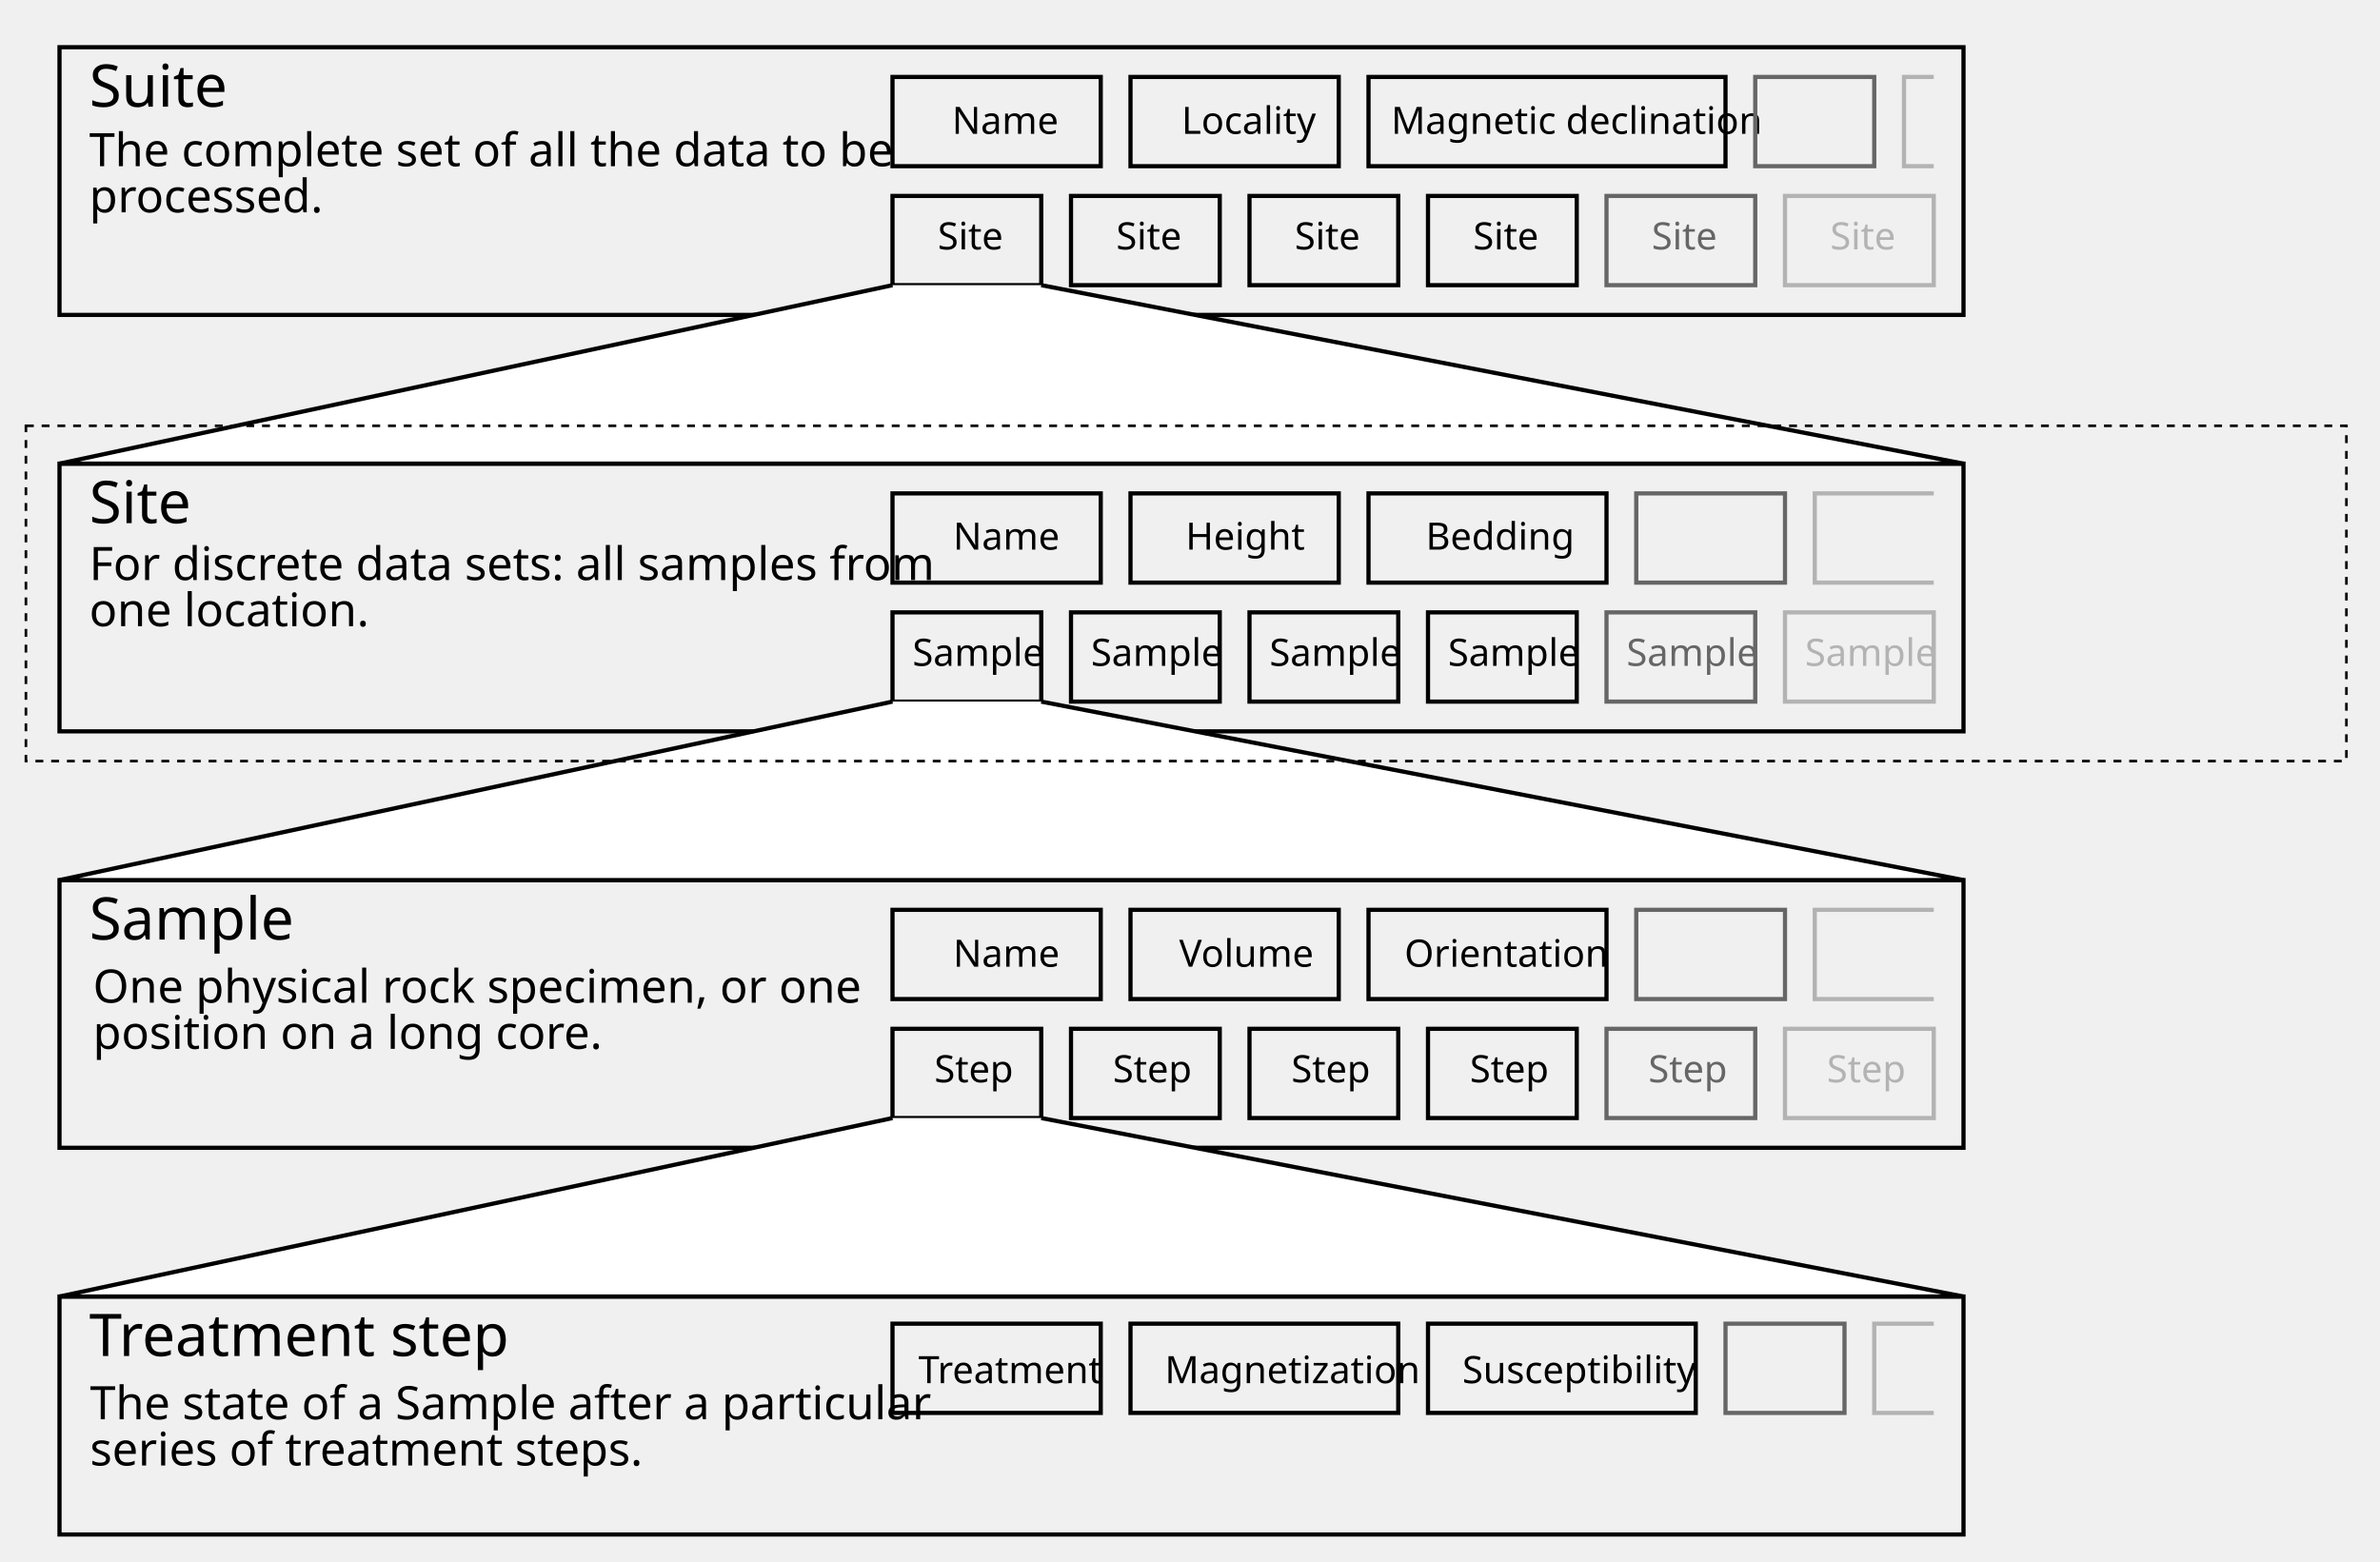
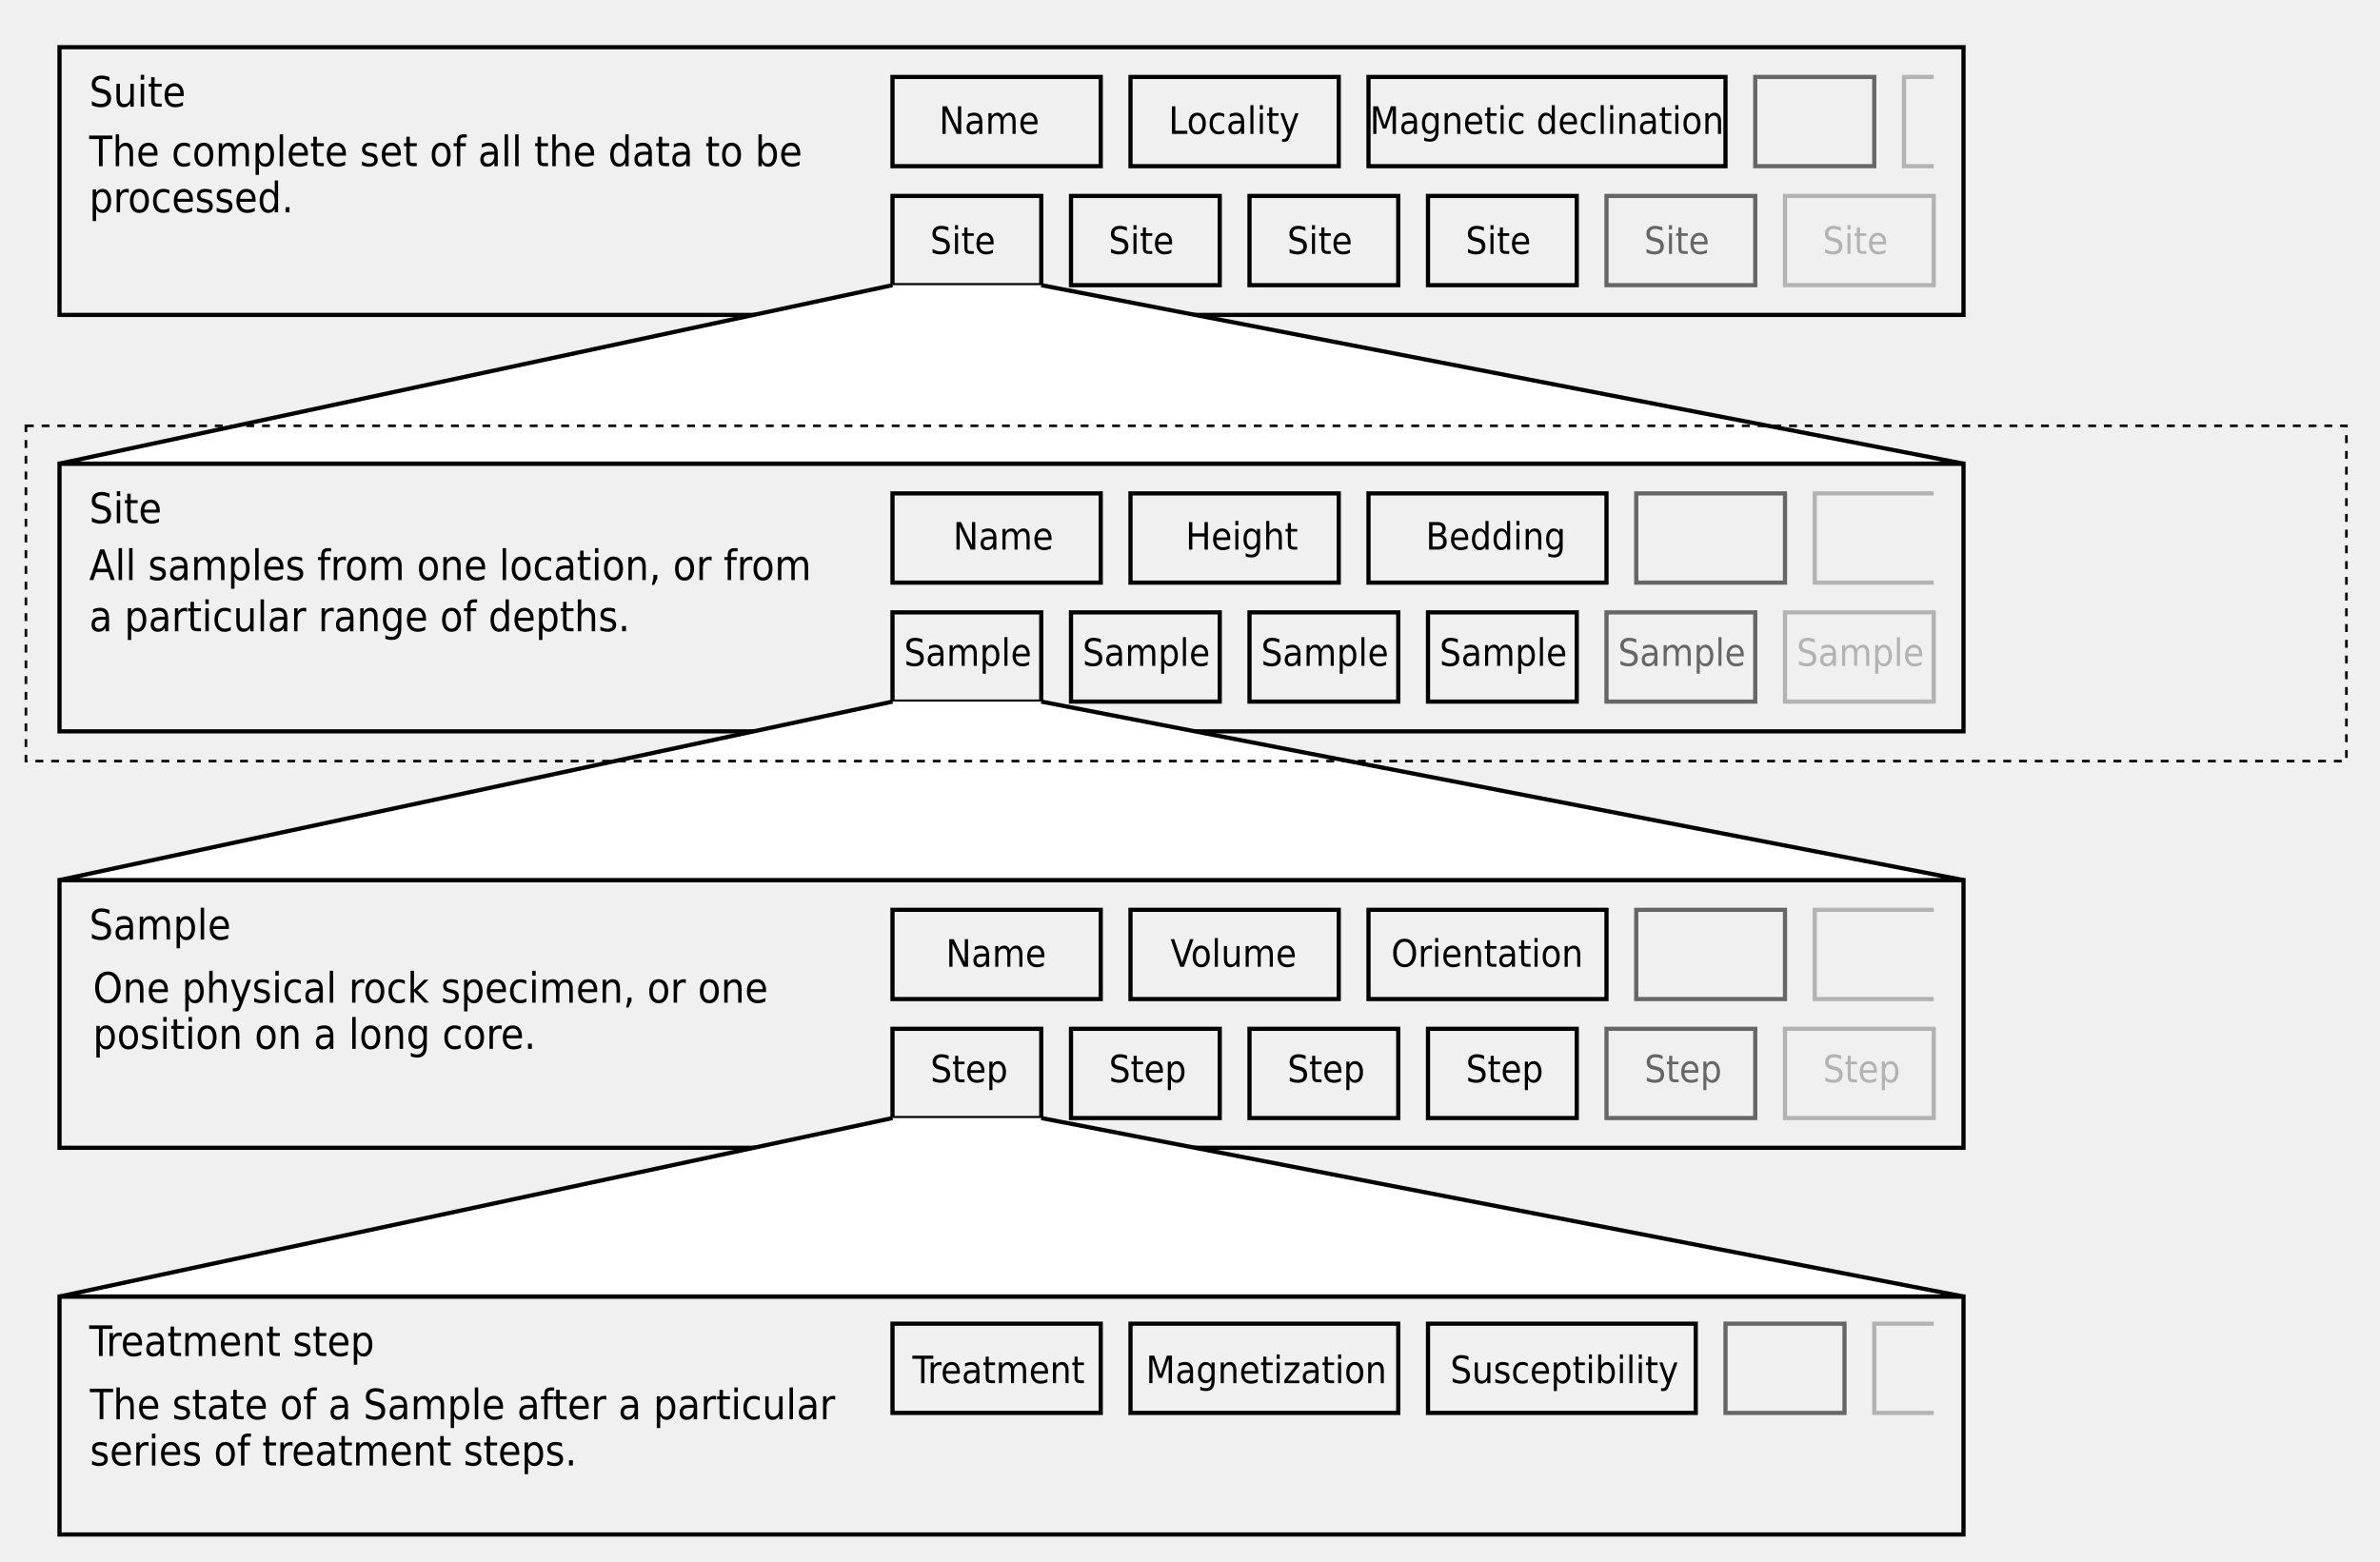
<svg xmlns="http://www.w3.org/2000/svg" width="566.929" height="372.047" id="svg2" version="1.1">
  <defs id="defs4" />
  <g transform="translate(0,-680.3149)" id="layer1">
    <g id="g3503" transform="translate(-382.6772,-282.8488)">
      <rect style="fill:none;stroke:#000000;stroke-width:1" id="rect2987-5" width="453.543" height="42.52" x="7.087" y="634.252" />
      <text xml:space="preserve" style="font-size:14px;font-style:normal;font-variant:normal;font-weight:500;font-stretch:normal;text-align:start;line-height:125%;writing-mode:lr-tb;text-anchor:start;fill:#000000;stroke:none;font-family:Delicious;-inkscape-font-specification:Delicious Medium" x="14.173" y="648.425" id="text3014-8">
        <tspan id="tspan3016-9" x="14.173" y="648.425">Site</tspan>
      </text>
      <g id="g3073-5" transform="translate(134.6457,4.3199434e-6)">
        <rect y="641.339" x="70.866" height="28.346" width="35.433" id="rect3018-0" style="fill:none;stroke:#000000;stroke-width:1" />
        <text id="text3020-60" y="655.512" x="75.953" style="font-size:9px;font-style:normal;font-variant:normal;font-weight:500;font-stretch:normal;text-align:start;line-height:125%;writing-mode:lr-tb;text-anchor:start;fill:#000000;stroke:none;font-family:Delicious;-inkscape-font-specification:Delicious Medium" xml:space="preserve">
          <tspan y="655.512" x="75.953" id="tspan3022-8">Sample</tspan>
        </text>
      </g>
      <g transform="translate(177.1653,8.6398868e-6)" id="g3073-9-3">
        <rect y="641.339" x="70.866" height="28.346" width="35.433" id="rect3018-3-7" style="fill:none;stroke:#000000;stroke-width:1" />
        <text id="text3020-1-8" y="655.512" x="75.953" style="font-size:9px;font-style:normal;font-variant:normal;font-weight:500;font-stretch:normal;text-align:start;line-height:125%;writing-mode:lr-tb;text-anchor:start;fill:#000000;stroke:none;font-family:Delicious;-inkscape-font-specification:Delicious Medium" xml:space="preserve">
          <tspan y="655.512" x="75.953" id="tspan3022-4-2">Sample</tspan>
        </text>
      </g>
      <g transform="translate(219.685,8.8050901e-6)" id="g3073-8-1">
        <rect y="641.339" x="70.866" height="28.346" width="35.433" id="rect3018-9-0" style="fill:none;stroke:#000000;stroke-width:1" />
        <text id="text3020-6-5" y="655.512" x="75.953" style="font-size:9px;font-style:normal;font-variant:normal;font-weight:500;font-stretch:normal;text-align:start;line-height:125%;writing-mode:lr-tb;text-anchor:start;fill:#000000;stroke:none;font-family:Delicious;-inkscape-font-specification:Delicious Medium" xml:space="preserve">
          <tspan y="655.512" x="75.953" id="tspan3022-7-8">Sample</tspan>
        </text>
      </g>
      <g transform="translate(262.2047,8.8050901e-6)" id="g3073-9-7-5">
        <rect y="641.339" x="70.866" height="28.346" width="35.433" id="rect3018-3-3-5" style="fill:none;stroke:#000000;stroke-width:1" />
        <text id="text3020-1-7-0" y="655.512" x="75.953" style="font-size:9px;font-style:normal;font-variant:normal;font-weight:500;font-stretch:normal;text-align:start;line-height:125%;writing-mode:lr-tb;text-anchor:start;fill:#000000;stroke:none;font-family:Delicious;-inkscape-font-specification:Delicious Medium" xml:space="preserve">
          <tspan y="655.512" x="75.953" id="tspan3022-4-1-73">Sample</tspan>
        </text>
      </g>
      <g id="g3221-8" transform="translate(63.77953,0)">
        <rect y="641.339" x="311.811" height="28.346" width="35.433" id="rect3018-3-3-2-2" style="fill:none;stroke:#4d4d4d;stroke-width:1" />
        <text id="text3020-1-7-2-3" y="655.512" x="316.898" style="font-size:9px;font-style:normal;font-variant:normal;font-weight:500;font-stretch:normal;text-align:start;line-height:125%;writing-mode:lr-tb;text-anchor:start;fill:#4d4d4d;stroke:none;font-family:Delicious;-inkscape-font-specification:Delicious Medium" xml:space="preserve">
          <tspan y="655.512" x="316.898" id="tspan3022-4-1-1-0">Sample</tspan>
        </text>
      </g>
      <g id="g3242-7" transform="translate(63.77953,0)">
        <rect y="641.339" x="354.331" height="28.346" width="35.433" id="rect3018-3-3-7-7" style="fill:none;stroke:#b3b3b3;stroke-width:1" />
        <text id="text3020-1-7-9-7" y="655.512" x="359.417" style="font-size:9px;font-style:normal;font-variant:normal;font-weight:500;font-stretch:normal;text-align:start;line-height:125%;writing-mode:lr-tb;text-anchor:start;fill:#b3b3b3;stroke:none;font-family:Delicious;-inkscape-font-specification:Delicious Medium" xml:space="preserve">
          <tspan y="655.512" x="359.417" id="tspan3022-4-1-7-6">Sample</tspan>
        </text>
      </g>
      <path style="fill:#ffffff;stroke:#000000;stroke-width:1px;stroke-linecap:butt;stroke-linejoin:miter;stroke-opacity:1" d="M 205.512,42.52 7.087,85.039 l 453.543,0 -219.685,-42.52" id="path3501" transform="translate(1.2493271e-6,549.2126)" />
    </g>
    <rect y="989.198" x="14.173" height="56.693" width="453.543" id="rect2987-5-4-2" style="fill:none;stroke:#000000;stroke-width:1" />
-     <text id="text3014-8-0-4" y="1003.372" x="21.26" style="font-size:14px;font-style:normal;font-variant:normal;font-weight:500;font-stretch:normal;text-align:start;line-height:125%;writing-mode:lr-tb;text-anchor:start;fill:#000000;stroke:none;font-family:Delicious;-inkscape-font-specification:Delicious Medium" xml:space="preserve">
+     <text id="text3014-8-0-4" y="1003.372" x="21.26" style="font-size:10px;font-style:normal;font-variant:normal;font-weight:normal;font-stretch:semi-condensed;text-align:start;line-height:122%;writing-mode:lr;text-anchor:start;fill:#000000;stroke:none;font-family:DejaVu Sans;-inkscape-font-specification:DejaVu Sans Semi-Condensed" xml:space="preserve">
      <tspan y="1003.372" x="21.26" id="tspan3016-9-9-9">Treatment step</tspan>
    </text>
-     <text id="text4867" y="761.926" x="482.143" style="font-size:11px;font-style:normal;font-variant:normal;font-weight:500;font-stretch:normal;text-align:start;line-height:125%;writing-mode:lr-tb;text-anchor:start;fill:#000000;stroke:none;font-family:Delicious;-inkscape-font-specification:Delicious Medium" xml:space="preserve">
+     <text id="text4867" y="761.926" x="482.143" style="font-size:10px;font-style:normal;font-variant:normal;font-weight:normal;font-stretch:semi-condensed;text-align:start;line-height:122%;writing-mode:lr;text-anchor:start;fill:#000000;stroke:none;font-family:DejaVu Sans;-inkscape-font-specification:DejaVu Sans Semi-Condensed" xml:space="preserve">
      <tspan id="tspan4879" y="761.926" x="482.143" />
    </text>
-     <flowRoot transform="translate(-0.1968384,710.1786)" style="font-size:11px;font-style:normal;font-variant:normal;font-weight:500;font-stretch:normal;text-align:start;line-height:100%;writing-mode:lr-tb;text-anchor:start;fill:#000000;fill-opacity:1;fill-rule:nonzero;stroke:none;font-family:Delicious;-inkscape-font-specification:Delicious Medium" id="flowRoot4887" xml:space="preserve">
+     <flowRoot transform="translate(-0.1968384,710.1786)" style="font-size:10px;font-style:normal;font-variant:normal;font-weight:normal;font-stretch:semi-condensed;text-align:start;line-height:122%;writing-mode:lr;text-anchor:start;fill:#000000;fill-opacity:1;fill-rule:nonzero;stroke:none;font-family:DejaVu Sans;-inkscape-font-specification:DejaVu Sans Semi-Condensed" id="flowRoot4887" xml:space="preserve">
      <flowRegion id="flowRegion4889">
-         <rect style="font-size:11px;font-style:normal;font-variant:normal;font-weight:500;font-stretch:normal;text-align:start;line-height:100%;writing-mode:lr-tb;text-anchor:start;font-family:Delicious;-inkscape-font-specification:Delicious Medium" y="78.768" x="475" height="68.571" width="87.857" id="rect4891" />
+         <rect style="font-size:10px;font-style:normal;font-variant:normal;font-weight:normal;font-stretch:semi-condensed;text-align:start;line-height:122%;writing-mode:lr;text-anchor:start;font-family:DejaVu Sans;-inkscape-font-specification:DejaVu Sans Semi-Condensed" y="78.768" x="475" height="68.571" width="87.857" id="rect4891" />
      </flowRegion>
      <flowPara id="flowPara4893">Sites are not required. If none are defined, the suite contains the samples directly.</flowPara>
    </flowRoot>
-     <text id="text4895" y="719.907" x="21.26" style="font-size:11px;font-style:normal;font-variant:normal;font-weight:500;font-stretch:normal;text-align:start;line-height:100%;writing-mode:lr-tb;text-anchor:start;fill:#000000;fill-opacity:1;fill-rule:nonzero;stroke:none;font-family:Delicious;-inkscape-font-specification:Delicious Medium" xml:space="preserve">
+     <text id="text4895" y="719.907" x="21.26" style="font-size:10px;font-style:normal;font-variant:normal;font-weight:normal;font-stretch:semi-condensed;text-align:start;line-height:122%;writing-mode:lr;text-anchor:start;fill:#000000;fill-opacity:1;fill-rule:nonzero;stroke:none;font-family:DejaVu Sans;-inkscape-font-specification:DejaVu Sans Semi-Condensed" xml:space="preserve">
      <tspan id="tspan4899" y="719.907" x="21.26">The complete set of all the data to be</tspan>
      <tspan id="tspan4903" y="730.907" x="21.26">processed.</tspan>
    </text>
-     <text id="text4905" y="818.504" x="21.26" style="font-size:11px;font-style:normal;font-variant:normal;font-weight:500;font-stretch:normal;text-align:start;line-height:100%;writing-mode:lr-tb;text-anchor:start;fill:#000000;fill-opacity:1;fill-rule:nonzero;stroke:none;font-family:Delicious;-inkscape-font-specification:Delicious Medium" xml:space="preserve">
-       <tspan y="818.504" x="21.26" id="tspan4907">For discrete data sets: all samples from </tspan>
-       <tspan id="tspan4909" y="829.504" x="21.26">one location.</tspan>
-     </text>
-     <text id="text5035" y="1018.45" x="21.429" style="font-size:11px;font-style:normal;font-variant:normal;font-weight:500;font-stretch:normal;text-align:start;line-height:100%;writing-mode:lr-tb;text-anchor:start;fill:#000000;fill-opacity:1;fill-rule:nonzero;stroke:none;font-family:Delicious;-inkscape-font-specification:Delicious Medium" xml:space="preserve">
+     <text id="text4905" y="818.504" x="21.26" style="font-size:10px;font-style:normal;font-variant:normal;font-weight:normal;font-stretch:semi-condensed;text-align:start;line-height:122%;writing-mode:lr-tb;text-anchor:start;fill:#000000;fill-opacity:1;fill-rule:nonzero;stroke:none;font-family:DejaVu Sans;-inkscape-font-specification:DejaVu Sans Semi-Condensed" xml:space="preserve">
+       <tspan id="tspan4909" y="818.504" x="21.26">All samples from one location, or from</tspan>
+       <tspan y="830.704" x="21.26" id="tspan3150">a particular range of depths.</tspan>
+     </text>
+     <text id="text5035" y="1018.45" x="21.429" style="font-size:10px;font-style:normal;font-variant:normal;font-weight:normal;font-stretch:semi-condensed;text-align:start;line-height:122%;writing-mode:lr;text-anchor:start;fill:#000000;fill-opacity:1;fill-rule:nonzero;stroke:none;font-family:DejaVu Sans;-inkscape-font-specification:DejaVu Sans Semi-Condensed" xml:space="preserve">
      <tspan y="1018.45" x="21.429" id="tspan5037">The state of a Sample after a particular</tspan>
      <tspan y="1029.45" x="21.429" id="tspan6763">series of treatment steps. </tspan>
    </text>
    <rect y="691.561" x="14.173" height="63.779" width="453.543" id="rect2987-5-4-4-1" style="fill:none;stroke:#000000;stroke-width:1" />
-     <text id="text3014-8-0-8-9" y="705.734" x="21.26" style="font-size:14px;font-style:normal;font-variant:normal;font-weight:500;font-stretch:normal;text-align:start;line-height:125%;writing-mode:lr-tb;text-anchor:start;fill:#000000;stroke:none;font-family:Delicious;-inkscape-font-specification:Delicious Medium" xml:space="preserve">
+     <text id="text3014-8-0-8-9" y="705.734" x="21.26" style="font-size:10px;font-style:normal;font-variant:normal;font-weight:normal;font-stretch:semi-condensed;text-align:start;line-height:122%;writing-mode:lr;text-anchor:start;fill:#000000;stroke:none;font-family:DejaVu Sans;-inkscape-font-specification:DejaVu Sans Semi-Condensed" xml:space="preserve">
      <tspan y="705.734" x="21.26" id="tspan3016-9-9-2-3">Suite</tspan>
    </text>
    <rect y="726.994" x="212.598" height="21.26" width="35.433" id="rect3018-0-5-2-7" style="fill:none;stroke:#000000;stroke-width:1" />
-     <text id="text3020-60-4-7-1" y="739.734" x="223.364" style="font-size:9px;font-style:normal;font-variant:normal;font-weight:500;font-stretch:normal;text-align:start;line-height:125%;writing-mode:lr-tb;text-anchor:start;fill:#000000;stroke:none;font-family:Delicious;-inkscape-font-specification:Delicious Medium" xml:space="preserve">
-       <tspan y="739.734" x="223.364" id="tspan3022-8-6-7-2">Site</tspan>
+     <text id="text3020-60-4-7-1" y="740.805" x="221.578" style="font-size:9px;font-style:normal;font-variant:normal;font-weight:normal;font-stretch:semi-condensed;text-align:start;line-height:122%;writing-mode:lr;text-anchor:start;fill:#000000;stroke:none;font-family:DejaVu Sans;-inkscape-font-specification:DejaVu Sans Semi-Condensed" xml:space="preserve">
+       <tspan y="740.805" x="221.578" id="tspan3022-8-6-7-2">Site</tspan>
    </text>
    <rect y="726.994" x="382.677" height="21.26" width="35.433" id="rect3018-3-3-2-2-4-9-3" style="fill:none;stroke:#666666;stroke-width:1" />
-     <text id="text3020-1-7-2-3-5-9-5" y="739.734" x="393.442" style="font-size:9px;font-style:normal;font-variant:normal;font-weight:500;font-stretch:normal;text-align:start;line-height:125%;writing-mode:lr-tb;text-anchor:start;fill:#666666;stroke:none;font-family:Delicious;-inkscape-font-specification:Delicious Medium" xml:space="preserve">
-       <tspan y="739.734" x="393.442" id="tspan3022-4-1-1-0-8-3-7">Site</tspan>
+     <text id="text3020-1-7-2-3-5-9-5" y="740.805" x="391.657" style="font-size:9px;font-style:normal;font-variant:normal;font-weight:normal;font-stretch:semi-condensed;text-align:start;line-height:122%;writing-mode:lr;text-anchor:start;fill:#666666;stroke:none;font-family:DejaVu Sans;-inkscape-font-specification:DejaVu Sans Semi-Condensed" xml:space="preserve">
+       <tspan y="740.805" x="391.657" id="tspan3022-4-1-1-0-8-3-7">Site</tspan>
    </text>
    <rect y="726.994" x="425.197" height="21.26" width="35.433" id="rect3018-3-3-7-7-7-9-0" style="fill:none;stroke:#b3b3b3;stroke-width:1" />
-     <text id="text3020-1-7-9-7-3-8-2" y="739.734" x="435.962" style="font-size:9px;font-style:normal;font-variant:normal;font-weight:500;font-stretch:normal;text-align:start;line-height:125%;writing-mode:lr-tb;text-anchor:start;fill:#b3b3b3;stroke:none;font-family:Delicious;-inkscape-font-specification:Delicious Medium" xml:space="preserve">
-       <tspan y="739.734" x="435.962" id="tspan3022-4-1-7-6-3-4-6">Site</tspan>
+     <text id="text3020-1-7-9-7-3-8-2" y="740.805" x="434.176" style="font-size:9px;font-style:normal;font-variant:normal;font-weight:normal;font-stretch:semi-condensed;text-align:start;line-height:122%;writing-mode:lr;text-anchor:start;fill:#b3b3b3;stroke:none;font-family:DejaVu Sans;-inkscape-font-specification:DejaVu Sans Semi-Condensed" xml:space="preserve">
+       <tspan y="740.805" x="434.176" id="tspan3022-4-1-7-6-3-4-6">Site</tspan>
    </text>
    <rect y="726.994" x="255.118" height="21.26" width="35.433" id="rect3018-0-5-3-0-7" style="fill:none;stroke:#000000;stroke-width:1" />
-     <text id="text3020-60-4-2-9-3" y="739.734" x="265.883" style="font-size:9px;font-style:normal;font-variant:normal;font-weight:500;font-stretch:normal;text-align:start;line-height:125%;writing-mode:lr-tb;text-anchor:start;fill:#000000;stroke:none;font-family:Delicious;-inkscape-font-specification:Delicious Medium" xml:space="preserve">
-       <tspan y="739.734" x="265.883" id="tspan3022-8-6-0-1-7">Site</tspan>
+     <text id="text3020-60-4-2-9-3" y="740.805" x="264.098" style="font-size:9px;font-style:normal;font-variant:normal;font-weight:normal;font-stretch:semi-condensed;text-align:start;line-height:122%;writing-mode:lr;text-anchor:start;fill:#000000;stroke:none;font-family:DejaVu Sans;-inkscape-font-specification:DejaVu Sans Semi-Condensed" xml:space="preserve">
+       <tspan y="740.805" x="264.098" id="tspan3022-8-6-0-1-7">Site</tspan>
    </text>
    <rect y="726.994" x="297.638" height="21.26" width="35.433" id="rect3018-0-5-0-2-1" style="fill:none;stroke:#000000;stroke-width:1" />
-     <text id="text3020-60-4-9-8-8" y="739.734" x="308.403" style="font-size:9px;font-style:normal;font-variant:normal;font-weight:500;font-stretch:normal;text-align:start;line-height:125%;writing-mode:lr-tb;text-anchor:start;fill:#000000;stroke:none;font-family:Delicious;-inkscape-font-specification:Delicious Medium" xml:space="preserve">
-       <tspan y="739.734" x="308.403" id="tspan3022-8-6-6-7-4">Site</tspan>
+     <text id="text3020-60-4-9-8-8" y="740.805" x="306.617" style="font-size:9px;font-style:normal;font-variant:normal;font-weight:normal;font-stretch:semi-condensed;text-align:start;line-height:122%;writing-mode:lr;text-anchor:start;fill:#000000;stroke:none;font-family:DejaVu Sans;-inkscape-font-specification:DejaVu Sans Semi-Condensed" xml:space="preserve">
+       <tspan y="740.805" x="306.617" id="tspan3022-8-6-6-7-4">Site</tspan>
    </text>
    <rect y="726.994" x="340.157" height="21.26" width="35.433" id="rect3018-0-5-3-2-8-7" style="fill:none;stroke:#000000;stroke-width:1" />
-     <text id="text3020-60-4-2-1-4-6" y="739.734" x="350.923" style="font-size:9px;font-style:normal;font-variant:normal;font-weight:500;font-stretch:normal;text-align:start;line-height:125%;writing-mode:lr-tb;text-anchor:start;fill:#000000;stroke:none;font-family:Delicious;-inkscape-font-specification:Delicious Medium" xml:space="preserve">
-       <tspan y="739.734" x="350.923" id="tspan3022-8-6-0-4-8-8">Site</tspan>
+     <text id="text3020-60-4-2-1-4-6" y="740.805" x="349.137" style="font-size:9px;font-style:normal;font-variant:normal;font-weight:normal;font-stretch:semi-condensed;text-align:start;line-height:122%;writing-mode:lr;text-anchor:start;fill:#000000;stroke:none;font-family:DejaVu Sans;-inkscape-font-specification:DejaVu Sans Semi-Condensed" xml:space="preserve">
+       <tspan y="740.805" x="349.137" id="tspan3022-8-6-0-4-8-8">Site</tspan>
    </text>
    <rect y="698.647" x="212.598" height="21.26" width="49.606" id="rect3018-0-5-6-9-9" style="fill:none;stroke:#000000;stroke-width:1" />
-     <text id="text3020-60-4-4-8-6" y="712.205" x="226.772" style="font-size:9px;font-style:normal;font-variant:normal;font-weight:500;font-stretch:normal;text-align:start;line-height:125%;writing-mode:lr-tb;text-anchor:start;fill:#000000;stroke:none;font-family:Delicious;-inkscape-font-specification:Delicious Medium" xml:space="preserve">
-       <tspan y="712.205" x="226.772" id="tspan3022-8-6-5-3-3">Name</tspan>
+     <text id="text3020-60-4-4-8-6" y="712.205" x="223.7" style="font-size:9px;font-style:normal;font-variant:normal;font-weight:normal;font-stretch:semi-condensed;text-align:start;line-height:122%;writing-mode:lr-tb;text-anchor:start;fill:#000000;stroke:none;font-family:DejaVu Sans;-inkscape-font-specification:DejaVu Sans Semi-Condensed" xml:space="preserve">
+       <tspan y="712.205" x="223.7" id="tspan3022-8-6-5-3-3">Name</tspan>
    </text>
    <rect y="698.647" x="269.291" height="21.26" width="49.606" id="rect3018-0-5-6-1-7-9" style="fill:none;stroke:#000000;stroke-width:1" />
-     <text id="text3020-60-4-4-2-0-6" y="712.205" x="281.444" style="font-size:9px;font-style:normal;font-variant:normal;font-weight:500;font-stretch:normal;text-align:start;line-height:125%;writing-mode:lr-tb;text-anchor:start;fill:#000000;stroke:none;font-family:Delicious;-inkscape-font-specification:Delicious Medium" xml:space="preserve">
-       <tspan y="712.205" x="281.444" id="tspan3022-8-6-5-0-7-9">Locality</tspan>
+     <text id="text3020-60-4-4-2-0-6" y="712.205" x="278.373" style="font-size:9px;font-style:normal;font-variant:normal;font-weight:normal;font-stretch:semi-condensed;text-align:start;line-height:122%;writing-mode:lr-tb;text-anchor:start;fill:#000000;stroke:none;font-family:DejaVu Sans;-inkscape-font-specification:DejaVu Sans Semi-Condensed" xml:space="preserve">
+       <tspan y="712.205" x="278.373" id="tspan3022-8-6-5-0-7-9">Locality</tspan>
    </text>
    <rect y="698.647" x="325.984" height="21.26" width="85.039" id="rect3018-0-5-6-1-1-1-7" style="fill:none;stroke:#000000;stroke-width:1" />
-     <text id="text3020-60-4-4-2-5-9-5" y="712.205" x="331.381" style="font-size:9px;font-style:normal;font-variant:normal;font-weight:500;font-stretch:normal;text-align:start;line-height:125%;writing-mode:lr-tb;text-anchor:start;fill:#000000;stroke:none;font-family:Delicious;-inkscape-font-specification:Delicious Medium" xml:space="preserve">
-       <tspan y="712.205" x="331.381" id="tspan3022-8-6-5-0-6-6-6">Magnetic declination</tspan>
+     <text id="text3020-60-4-4-2-5-9-5" y="712.205" x="326.309" style="font-size:9px;font-style:normal;font-variant:normal;font-weight:normal;font-stretch:semi-condensed;text-align:start;line-height:122%;writing-mode:lr-tb;text-anchor:start;fill:#000000;stroke:none;font-family:DejaVu Sans;-inkscape-font-specification:DejaVu Sans Semi-Condensed" xml:space="preserve">
+       <tspan y="712.205" x="326.309" id="tspan3022-8-6-5-0-6-6-6">Magnetic declination</tspan>
    </text>
    <rect y="698.647" x="418.11" height="21.26" width="28.346" id="rect3018-0-5-6-1-1-9-3-0" style="fill:none;stroke:#666666;stroke-width:1" />
    <rect y="790.773" x="14.173" height="63.779" width="453.543" id="rect2987-5-4-4" style="fill:none;stroke:#000000;stroke-width:1" />
-     <text id="text3014-8-0-8" y="804.946" x="21.26" style="font-size:14px;font-style:normal;font-variant:normal;font-weight:500;font-stretch:normal;text-align:start;line-height:125%;writing-mode:lr-tb;text-anchor:start;fill:#000000;stroke:none;font-family:Delicious;-inkscape-font-specification:Delicious Medium" xml:space="preserve">
+     <text id="text3014-8-0-8" y="804.946" x="21.26" style="font-size:10px;font-style:normal;font-variant:normal;font-weight:normal;font-stretch:semi-condensed;text-align:start;line-height:122%;writing-mode:lr;text-anchor:start;fill:#000000;stroke:none;font-family:DejaVu Sans;-inkscape-font-specification:DejaVu Sans Semi-Condensed" xml:space="preserve">
      <tspan y="804.946" x="21.26" id="tspan3016-9-9-2">Site</tspan>
    </text>
    <rect y="826.206" x="212.598" height="21.26" width="35.433" id="rect3018-0-5-2" style="fill:none;stroke:#000000;stroke-width:1" />
-     <text id="text3020-60-4-7" y="838.947" x="217.364" style="font-size:9px;font-style:normal;font-variant:normal;font-weight:500;font-stretch:normal;text-align:start;line-height:125%;writing-mode:lr-tb;text-anchor:start;fill:#000000;stroke:none;font-family:Delicious;-inkscape-font-specification:Delicious Medium" xml:space="preserve">
-       <tspan y="838.947" x="217.364" id="tspan3022-8-6-7">Sample</tspan>
+     <text id="text3020-60-4-7" y="838.947" x="215.364" style="font-size:9px;font-style:normal;font-variant:normal;font-weight:normal;font-stretch:semi-condensed;text-align:start;line-height:122%;writing-mode:lr-tb;text-anchor:start;fill:#000000;stroke:none;font-family:DejaVu Sans;-inkscape-font-specification:DejaVu Sans Semi-Condensed" xml:space="preserve">
+       <tspan y="838.947" x="215.364" id="tspan3022-8-6-7">Sample</tspan>
    </text>
    <rect y="826.206" x="382.677" height="21.26" width="35.433" id="rect3018-3-3-2-2-4-9" style="fill:none;stroke:#666666;stroke-width:1" />
-     <text id="text3020-1-7-2-3-5-9" y="838.947" x="387.442" style="font-size:9px;font-style:normal;font-variant:normal;font-weight:500;font-stretch:normal;text-align:start;line-height:125%;writing-mode:lr-tb;text-anchor:start;fill:#666666;stroke:none;font-family:Delicious;-inkscape-font-specification:Delicious Medium" xml:space="preserve">
-       <tspan y="838.947" x="387.442" id="tspan3022-4-1-1-0-8-3">Sample</tspan>
+     <text id="text3020-1-7-2-3-5-9" y="838.947" x="385.442" style="font-size:9px;font-style:normal;font-variant:normal;font-weight:normal;font-stretch:semi-condensed;text-align:start;line-height:122%;writing-mode:lr-tb;text-anchor:start;fill:#666666;stroke:none;font-family:DejaVu Sans;-inkscape-font-specification:DejaVu Sans Semi-Condensed" xml:space="preserve">
+       <tspan y="838.947" x="385.442" id="tspan3022-4-1-1-0-8-3">Sample</tspan>
    </text>
    <rect y="826.206" x="425.197" height="21.26" width="35.433" id="rect3018-3-3-7-7-7-9" style="fill:none;stroke:#b3b3b3;stroke-width:1" />
-     <text id="text3020-1-7-9-7-3-8" y="838.947" x="429.962" style="font-size:9px;font-style:normal;font-variant:normal;font-weight:500;font-stretch:normal;text-align:start;line-height:125%;writing-mode:lr-tb;text-anchor:start;fill:#b3b3b3;stroke:none;font-family:Delicious;-inkscape-font-specification:Delicious Medium" xml:space="preserve">
-       <tspan y="838.947" x="429.962" id="tspan3022-4-1-7-6-3-4">Sample</tspan>
+     <text id="text3020-1-7-9-7-3-8" y="838.947" x="427.962" style="font-size:9px;font-style:normal;font-variant:normal;font-weight:normal;font-stretch:semi-condensed;text-align:start;line-height:122%;writing-mode:lr-tb;text-anchor:start;fill:#b3b3b3;stroke:none;font-family:DejaVu Sans;-inkscape-font-specification:DejaVu Sans Semi-Condensed" xml:space="preserve">
+       <tspan y="838.947" x="427.962" id="tspan3022-4-1-7-6-3-4">Sample</tspan>
    </text>
    <path id="path3501-8-0" d="m 212.598,748.253 -198.425,42.52 453.543,0 -219.685,-42.52" style="fill:#ffffff;stroke:#000000;stroke-width:1px;stroke-linecap:butt;stroke-linejoin:miter;stroke-opacity:1" />
    <rect y="826.206" x="255.118" height="21.26" width="35.433" id="rect3018-0-5-3-0" style="fill:none;stroke:#000000;stroke-width:1" />
-     <text id="text3020-60-4-2-9" y="838.947" x="259.883" style="font-size:9px;font-style:normal;font-variant:normal;font-weight:500;font-stretch:normal;text-align:start;line-height:125%;writing-mode:lr-tb;text-anchor:start;fill:#000000;stroke:none;font-family:Delicious;-inkscape-font-specification:Delicious Medium" xml:space="preserve">
-       <tspan y="838.947" x="259.883" id="tspan3022-8-6-0-1">Sample</tspan>
+     <text id="text3020-60-4-2-9" y="838.947" x="257.883" style="font-size:9px;font-style:normal;font-variant:normal;font-weight:normal;font-stretch:semi-condensed;text-align:start;line-height:122%;writing-mode:lr-tb;text-anchor:start;fill:#000000;stroke:none;font-family:DejaVu Sans;-inkscape-font-specification:DejaVu Sans Semi-Condensed" xml:space="preserve">
+       <tspan y="838.947" x="257.883" id="tspan3022-8-6-0-1">Sample</tspan>
    </text>
    <rect y="826.206" x="297.638" height="21.26" width="35.433" id="rect3018-0-5-0-2" style="fill:none;stroke:#000000;stroke-width:1" />
-     <text id="text3020-60-4-9-8" y="838.947" x="302.403" style="font-size:9px;font-style:normal;font-variant:normal;font-weight:500;font-stretch:normal;text-align:start;line-height:125%;writing-mode:lr-tb;text-anchor:start;fill:#000000;stroke:none;font-family:Delicious;-inkscape-font-specification:Delicious Medium" xml:space="preserve">
-       <tspan y="838.947" x="302.403" id="tspan3022-8-6-6-7">Sample</tspan>
+     <text id="text3020-60-4-9-8" y="838.947" x="300.403" style="font-size:9px;font-style:normal;font-variant:normal;font-weight:normal;font-stretch:semi-condensed;text-align:start;line-height:122%;writing-mode:lr-tb;text-anchor:start;fill:#000000;stroke:none;font-family:DejaVu Sans;-inkscape-font-specification:DejaVu Sans Semi-Condensed" xml:space="preserve">
+       <tspan y="838.947" x="300.403" id="tspan3022-8-6-6-7">Sample</tspan>
    </text>
    <rect y="826.206" x="340.157" height="21.26" width="35.433" id="rect3018-0-5-3-2-8" style="fill:none;stroke:#000000;stroke-width:1" />
-     <text id="text3020-60-4-2-1-4" y="838.947" x="344.923" style="font-size:9px;font-style:normal;font-variant:normal;font-weight:500;font-stretch:normal;text-align:start;line-height:125%;writing-mode:lr-tb;text-anchor:start;fill:#000000;stroke:none;font-family:Delicious;-inkscape-font-specification:Delicious Medium" xml:space="preserve">
-       <tspan y="838.947" x="344.923" id="tspan3022-8-6-0-4-8">Sample</tspan>
+     <text id="text3020-60-4-2-1-4" y="838.947" x="342.923" style="font-size:9px;font-style:normal;font-variant:normal;font-weight:normal;font-stretch:semi-condensed;text-align:start;line-height:122%;writing-mode:lr-tb;text-anchor:start;fill:#000000;stroke:none;font-family:DejaVu Sans;-inkscape-font-specification:DejaVu Sans Semi-Condensed" xml:space="preserve">
+       <tspan y="838.947" x="342.923" id="tspan3022-8-6-0-4-8">Sample</tspan>
    </text>
    <rect y="797.86" x="212.598" height="21.26" width="49.606" id="rect3018-0-5-6-9" style="fill:none;stroke:#000000;stroke-width:1" />
-     <text id="text3020-60-4-4-8" y="811.257" x="227.043" style="font-size:9px;font-style:normal;font-variant:normal;font-weight:500;font-stretch:normal;text-align:start;line-height:125%;writing-mode:lr-tb;text-anchor:start;fill:#000000;stroke:none;font-family:Delicious;-inkscape-font-specification:Delicious Medium" xml:space="preserve">
+     <text id="text3020-60-4-4-8" y="811.257" x="227.043" style="font-size:9px;font-style:normal;font-variant:normal;font-weight:normal;font-stretch:semi-condensed;text-align:start;line-height:122%;writing-mode:lr;text-anchor:start;fill:#000000;stroke:none;font-family:DejaVu Sans;-inkscape-font-specification:DejaVu Sans Semi-Condensed" xml:space="preserve">
      <tspan y="811.257" x="227.043" id="tspan3022-8-6-5-3">Name</tspan>
    </text>
    <rect y="797.86" x="269.291" height="21.26" width="49.606" id="rect3018-0-5-6-1-7" style="fill:none;stroke:#000000;stroke-width:1" />
-     <text id="text3020-60-4-4-2-0" y="811.257" x="282.424" style="font-size:9px;font-style:normal;font-variant:normal;font-weight:500;font-stretch:normal;text-align:start;line-height:125%;writing-mode:lr-tb;text-anchor:start;fill:#000000;stroke:none;font-family:Delicious;-inkscape-font-specification:Delicious Medium" xml:space="preserve">
+     <text id="text3020-60-4-4-2-0" y="811.257" x="282.424" style="font-size:9px;font-style:normal;font-variant:normal;font-weight:normal;font-stretch:semi-condensed;text-align:start;line-height:122%;writing-mode:lr;text-anchor:start;fill:#000000;stroke:none;font-family:DejaVu Sans;-inkscape-font-specification:DejaVu Sans Semi-Condensed" xml:space="preserve">
      <tspan y="811.257" x="282.424" id="tspan3022-8-6-5-0-7">Height</tspan>
    </text>
    <rect y="797.86" x="325.984" height="21.26" width="56.693" id="rect3018-0-5-6-1-1-1" style="fill:none;stroke:#000000;stroke-width:1" />
-     <text id="text3020-60-4-4-2-5-9" y="811.257" x="339.634" style="font-size:9px;font-style:normal;font-variant:normal;font-weight:500;font-stretch:normal;text-align:start;line-height:125%;writing-mode:lr-tb;text-anchor:start;fill:#000000;stroke:none;font-family:Delicious;-inkscape-font-specification:Delicious Medium" xml:space="preserve">
+     <text id="text3020-60-4-4-2-5-9" y="811.257" x="339.634" style="font-size:9px;font-style:normal;font-variant:normal;font-weight:normal;font-stretch:semi-condensed;text-align:start;line-height:122%;writing-mode:lr;text-anchor:start;fill:#000000;stroke:none;font-family:DejaVu Sans;-inkscape-font-specification:DejaVu Sans Semi-Condensed" xml:space="preserve">
      <tspan y="811.257" x="339.634" id="tspan3022-8-6-5-0-6-6">Bedding</tspan>
    </text>
    <rect y="797.86" x="389.764" height="21.26" width="35.433" id="rect3018-0-5-6-1-1-9-3" style="fill:none;stroke:#666666;stroke-width:1" />
    <rect y="889.986" x="14.173" height="63.779" width="453.543" id="rect2987-5-4" style="fill:none;stroke:#000000;stroke-width:1" />
-     <text id="text3014-8-0" y="904.159" x="21.26" style="font-size:14px;font-style:normal;font-variant:normal;font-weight:500;font-stretch:normal;text-align:start;line-height:125%;writing-mode:lr-tb;text-anchor:start;fill:#000000;stroke:none;font-family:Delicious;-inkscape-font-specification:Delicious Medium" xml:space="preserve">
+     <text id="text3014-8-0" y="904.159" x="21.26" style="font-size:10px;font-style:normal;font-variant:normal;font-weight:normal;font-stretch:semi-condensed;text-align:start;line-height:122%;writing-mode:lr;text-anchor:start;fill:#000000;stroke:none;font-family:DejaVu Sans;-inkscape-font-specification:DejaVu Sans Semi-Condensed" xml:space="preserve">
      <tspan y="904.159" x="21.26" id="tspan3016-9-9">Sample</tspan>
    </text>
-     <g transform="translate(-1.6356019e-5,71.48187)" id="g5125">
-       <rect style="fill:none;stroke:#000000;stroke-width:1" id="rect3018-0-5" width="35.433" height="21.26" x="212.598" y="853.937" />
-       <text xml:space="preserve" style="font-size:9px;font-style:normal;font-variant:normal;font-weight:500;font-stretch:normal;text-align:start;line-height:125%;writing-mode:lr-tb;text-anchor:start;fill:#000000;stroke:none;font-family:Delicious;-inkscape-font-specification:Delicious Medium" x="222.566" y="866.677" id="text3020-60-4">
-         <tspan id="tspan3022-8-6" x="222.566" y="866.677">Step</tspan>
-       </text>
-     </g>
+     <rect y="925.419" x="212.598" height="21.26" width="35.433" id="rect3018-0-5" style="fill:none;stroke:#000000;stroke-width:1" />
+     <text id="text3020-60-4" y="938.159" x="221.638" style="font-size:9px;font-style:normal;font-variant:normal;font-weight:normal;font-stretch:semi-condensed;text-align:start;line-height:122%;writing-mode:lr-tb;text-anchor:start;fill:#000000;stroke:none;font-family:DejaVu Sans;-inkscape-font-specification:DejaVu Sans Semi-Condensed" xml:space="preserve">
+       <tspan y="938.159" x="221.638" id="tspan3022-8-6">Step</tspan>
+     </text>
    <rect y="925.419" x="382.677" height="21.26" width="35.433" id="rect3018-3-3-2-2-4" style="fill:none;stroke:#666666;stroke-width:1" />
-     <text id="text3020-1-7-2-3-5" y="938.159" x="392.645" style="font-size:9px;font-style:normal;font-variant:normal;font-weight:500;font-stretch:normal;text-align:start;line-height:125%;writing-mode:lr-tb;text-anchor:start;fill:#666666;stroke:none;font-family:Delicious;-inkscape-font-specification:Delicious Medium" xml:space="preserve">
-       <tspan y="938.159" x="392.645" id="tspan3022-4-1-1-0-8">Step</tspan>
+     <text id="text3020-1-7-2-3-5" y="938.159" x="391.716" style="font-size:9px;font-style:normal;font-variant:normal;font-weight:normal;font-stretch:semi-condensed;text-align:start;line-height:122%;writing-mode:lr-tb;text-anchor:start;fill:#666666;stroke:none;font-family:DejaVu Sans;-inkscape-font-specification:DejaVu Sans Semi-Condensed" xml:space="preserve">
+       <tspan y="938.159" x="391.716" id="tspan3022-4-1-1-0-8">Step</tspan>
    </text>
    <rect y="925.419" x="425.197" height="21.26" width="35.433" id="rect3018-3-3-7-7-7" style="fill:none;stroke:#b3b3b3;stroke-width:1" />
-     <text id="text3020-1-7-9-7-3" y="938.159" x="435.165" style="font-size:9px;font-style:normal;font-variant:normal;font-weight:500;font-stretch:normal;text-align:start;line-height:125%;writing-mode:lr-tb;text-anchor:start;fill:#b3b3b3;stroke:none;font-family:Delicious;-inkscape-font-specification:Delicious Medium" xml:space="preserve">
-       <tspan y="938.159" x="435.165" id="tspan3022-4-1-7-6-3">Step</tspan>
+     <text id="text3020-1-7-9-7-3" y="938.159" x="434.236" style="font-size:9px;font-style:normal;font-variant:normal;font-weight:normal;font-stretch:semi-condensed;text-align:start;line-height:122%;writing-mode:lr-tb;text-anchor:start;fill:#b3b3b3;stroke:none;font-family:DejaVu Sans;-inkscape-font-specification:DejaVu Sans Semi-Condensed" xml:space="preserve">
+       <tspan y="938.159" x="434.236" id="tspan3022-4-1-7-6-3">Step</tspan>
    </text>
    <path id="path3501-8" d="m 212.598,847.466 -198.425,42.52 453.543,0 -219.685,-42.52" style="fill:#ffffff;stroke:#000000;stroke-width:1px;stroke-linecap:butt;stroke-linejoin:miter;stroke-opacity:1" />
-     <text id="text5029" y="919.191" x="22.143" style="font-size:11px;font-style:normal;font-variant:normal;font-weight:500;font-stretch:normal;text-align:start;line-height:100%;writing-mode:lr-tb;text-anchor:start;fill:#000000;fill-opacity:1;fill-rule:nonzero;stroke:none;font-family:Delicious;-inkscape-font-specification:Delicious Medium" xml:space="preserve">
+     <text id="text5029" y="919.191" x="22.143" style="font-size:10px;font-style:normal;font-variant:normal;font-weight:normal;font-stretch:semi-condensed;text-align:start;line-height:122%;writing-mode:lr;text-anchor:start;fill:#000000;fill-opacity:1;fill-rule:nonzero;stroke:none;font-family:DejaVu Sans;-inkscape-font-specification:DejaVu Sans Semi-Condensed" xml:space="preserve">
      <tspan y="919.191" x="22.143" id="tspan5031">One physical rock specimen, or one </tspan>
      <tspan id="tspan5033" y="930.191" x="22.143">position on a long core.</tspan>
    </text>
-     <g id="g5125-5" transform="translate(42.51967,71.48187)">
-       <rect style="fill:none;stroke:#000000;stroke-width:1" id="rect3018-0-5-3" width="35.433" height="21.26" x="212.598" y="853.937" />
-       <text xml:space="preserve" style="font-size:9px;font-style:normal;font-variant:normal;font-weight:500;font-stretch:normal;text-align:start;line-height:125%;writing-mode:lr-tb;text-anchor:start;fill:#000000;stroke:none;font-family:Delicious;-inkscape-font-specification:Delicious Medium" x="222.566" y="866.677" id="text3020-60-4-2">
-         <tspan id="tspan3022-8-6-0" x="222.566" y="866.677">Step</tspan>
-       </text>
-     </g>
-     <g id="g5125-8" transform="translate(85.03935,71.48183)">
-       <rect style="fill:none;stroke:#000000;stroke-width:1" id="rect3018-0-5-0" width="35.433" height="21.26" x="212.598" y="853.937" />
-       <text xml:space="preserve" style="font-size:9px;font-style:normal;font-variant:normal;font-weight:500;font-stretch:normal;text-align:start;line-height:125%;writing-mode:lr-tb;text-anchor:start;fill:#000000;stroke:none;font-family:Delicious;-inkscape-font-specification:Delicious Medium" x="222.566" y="866.677" id="text3020-60-4-9">
-         <tspan id="tspan3022-8-6-6" x="222.566" y="866.677">Step</tspan>
-       </text>
-     </g>
-     <g id="g5125-5-7" transform="translate(127.559,71.48184)">
-       <rect style="fill:none;stroke:#000000;stroke-width:1" id="rect3018-0-5-3-2" width="35.433" height="21.26" x="212.598" y="853.937" />
-       <text xml:space="preserve" style="font-size:9px;font-style:normal;font-variant:normal;font-weight:500;font-stretch:normal;text-align:start;line-height:125%;writing-mode:lr-tb;text-anchor:start;fill:#000000;stroke:none;font-family:Delicious;-inkscape-font-specification:Delicious Medium" x="222.566" y="866.677" id="text3020-60-4-2-1">
-         <tspan id="tspan3022-8-6-0-4" x="222.566" y="866.677">Step</tspan>
-       </text>
-     </g>
+     <rect y="925.419" x="255.118" height="21.26" width="35.433" id="rect3018-0-5-3" style="fill:none;stroke:#000000;stroke-width:1" />
+     <text id="text3020-60-4-2" y="938.159" x="264.157" style="font-size:9px;font-style:normal;font-variant:normal;font-weight:normal;font-stretch:semi-condensed;text-align:start;line-height:122%;writing-mode:lr-tb;text-anchor:start;fill:#000000;stroke:none;font-family:DejaVu Sans;-inkscape-font-specification:DejaVu Sans Semi-Condensed" xml:space="preserve">
+       <tspan y="938.159" x="264.157" id="tspan3022-8-6-0">Step</tspan>
+     </text>
+     <rect y="925.419" x="297.638" height="21.26" width="35.433" id="rect3018-0-5-0" style="fill:none;stroke:#000000;stroke-width:1" />
+     <text id="text3020-60-4-9" y="938.159" x="306.677" style="font-size:9px;font-style:normal;font-variant:normal;font-weight:normal;font-stretch:semi-condensed;text-align:start;line-height:122%;writing-mode:lr-tb;text-anchor:start;fill:#000000;stroke:none;font-family:DejaVu Sans;-inkscape-font-specification:DejaVu Sans Semi-Condensed" xml:space="preserve">
+       <tspan y="938.159" x="306.677" id="tspan3022-8-6-6">Step</tspan>
+     </text>
+     <rect y="925.419" x="340.157" height="21.26" width="35.433" id="rect3018-0-5-3-2" style="fill:none;stroke:#000000;stroke-width:1" />
+     <text id="text3020-60-4-2-1" y="938.159" x="349.197" style="font-size:9px;font-style:normal;font-variant:normal;font-weight:normal;font-stretch:semi-condensed;text-align:start;line-height:122%;writing-mode:lr-tb;text-anchor:start;fill:#000000;stroke:none;font-family:DejaVu Sans;-inkscape-font-specification:DejaVu Sans Semi-Condensed" xml:space="preserve">
+       <tspan y="938.159" x="349.197" id="tspan3022-8-6-0-4">Step</tspan>
+     </text>
    <rect y="897.072" x="212.598" height="21.26" width="49.606" id="rect3018-0-5-6" style="fill:none;stroke:#000000;stroke-width:1" />
-     <text id="text3020-60-4-4" y="910.63" x="227.043" style="font-size:9px;font-style:normal;font-variant:normal;font-weight:500;font-stretch:normal;text-align:start;line-height:125%;writing-mode:lr-tb;text-anchor:start;fill:#000000;stroke:none;font-family:Delicious;-inkscape-font-specification:Delicious Medium" xml:space="preserve">
-       <tspan y="910.63" x="227.043" id="tspan3022-8-6-5">Name</tspan>
+     <text id="text3020-60-4-4" y="910.63" x="225.328" style="font-size:9px;font-style:normal;font-variant:normal;font-weight:normal;font-stretch:semi-condensed;text-align:start;line-height:122%;writing-mode:lr;text-anchor:start;fill:#000000;stroke:none;font-family:DejaVu Sans;-inkscape-font-specification:DejaVu Sans Semi-Condensed" xml:space="preserve">
+       <tspan y="910.63" x="225.328" id="tspan3022-8-6-5">Name</tspan>
    </text>
    <rect y="897.072" x="269.291" height="21.26" width="49.606" id="rect3018-0-5-6-1" style="fill:none;stroke:#000000;stroke-width:1" />
-     <text id="text3020-60-4-4-2" y="910.63" x="280.887" style="font-size:9px;font-style:normal;font-variant:normal;font-weight:500;font-stretch:normal;text-align:start;line-height:125%;writing-mode:lr-tb;text-anchor:start;fill:#000000;stroke:none;font-family:Delicious;-inkscape-font-specification:Delicious Medium" xml:space="preserve">
-       <tspan y="910.63" x="280.887" id="tspan3022-8-6-5-0">Volume</tspan>
+     <text id="text3020-60-4-4-2" y="910.63" x="278.816" style="font-size:9px;font-style:normal;font-variant:normal;font-weight:normal;font-stretch:semi-condensed;text-align:start;line-height:122%;writing-mode:lr-tb;text-anchor:start;fill:#000000;stroke:none;font-family:DejaVu Sans;-inkscape-font-specification:DejaVu Sans Semi-Condensed" xml:space="preserve">
+       <tspan y="910.63" x="278.816" id="tspan3022-8-6-5-0">Volume</tspan>
    </text>
    <rect y="897.072" x="325.984" height="21.26" width="56.693" id="rect3018-0-5-6-1-1" style="fill:none;stroke:#000000;stroke-width:1" />
-     <text id="text3020-60-4-4-2-5" y="910.63" x="334.547" style="font-size:9px;font-style:normal;font-variant:normal;font-weight:500;font-stretch:normal;text-align:start;line-height:125%;writing-mode:lr-tb;text-anchor:start;fill:#000000;stroke:none;font-family:Delicious;-inkscape-font-specification:Delicious Medium" xml:space="preserve">
-       <tspan y="910.63" x="334.547" id="tspan3022-8-6-5-0-6">Orientation</tspan>
+     <text id="text3020-60-4-4-2-5" y="910.63" x="331.404" style="font-size:9px;font-style:normal;font-variant:normal;font-weight:normal;font-stretch:semi-condensed;text-align:start;line-height:122%;writing-mode:lr-tb;text-anchor:start;fill:#000000;stroke:none;font-family:DejaVu Sans;-inkscape-font-specification:DejaVu Sans Semi-Condensed" xml:space="preserve">
+       <tspan y="910.63" x="331.404" id="tspan3022-8-6-5-0-6">Orientation</tspan>
    </text>
    <rect y="897.072" x="389.764" height="21.26" width="35.433" id="rect3018-0-5-6-1-1-9" style="fill:none;stroke:#666666;stroke-width:1" />
    <path id="path3501-8-2" d="m 212.598,946.679 -198.425,42.52 453.543,0 -219.685,-42.52" style="fill:#ffffff;stroke:#000000;stroke-width:1px;stroke-linecap:butt;stroke-linejoin:miter;stroke-opacity:1" />
    <rect y="781.759" x="6.175" height="79.88" width="552.756" id="rect4097" style="fill:none;stroke:#000000;stroke-width:0.625;stroke-linejoin:miter;stroke-miterlimit:4;stroke-opacity:1;stroke-dasharray:1.875, 1.875;stroke-dashoffset:0" />
    <path style="fill:none;stroke:#b3b3b3;stroke-width:1" d="m 460.63,719.907 -7.087,0 0,-21.26 7.087,0" id="rect3018-0-5-6-1-1-9-3-0-6" />
    <path style="fill:none;stroke:#b3b3b3;stroke-width:1" d="m 460.63,819.12 -28.346,0 0,-21.26 28.346,0" id="rect3018-0-5-6-1-1-9-3-0-6-9" />
    <path style="fill:none;stroke:#b3b3b3;stroke-width:1" d="m 460.63,918.332 -28.346,0 0,-21.26 28.346,0" id="rect3018-0-5-6-1-1-9-3-0-6-9-3" />
    <rect y="995.669" x="269.291" height="21.26" width="63.78" id="rect3018-0-5-6-9-9-7" style="fill:none;stroke:#000000;stroke-width:1" />
-     <text id="text3020-60-4-4-8-6-3" y="1009.842" x="277.465" style="font-size:9px;font-style:normal;font-variant:normal;font-weight:500;font-stretch:normal;text-align:start;line-height:125%;writing-mode:lr-tb;text-anchor:start;fill:#000000;stroke:none;font-family:Delicious;-inkscape-font-specification:Delicious Medium" xml:space="preserve">
-       <tspan y="1009.842" x="277.465" id="tspan3022-8-6-5-3-3-3">Magnetization</tspan>
+     <text id="text3020-60-4-4-8-6-3" y="1009.842" x="272.965" style="font-size:9px;font-style:normal;font-variant:normal;font-weight:normal;font-stretch:semi-condensed;text-align:start;line-height:122%;writing-mode:lr-tb;text-anchor:start;fill:#000000;stroke:none;font-family:DejaVu Sans;-inkscape-font-specification:DejaVu Sans Semi-Condensed" xml:space="preserve">
+       <tspan y="1009.842" x="272.965" id="tspan3022-8-6-5-3-3-3">Magnetization</tspan>
    </text>
    <rect y="995.669" x="212.598" height="21.26" width="49.606" id="rect3018-0-5-6-9-9-1" style="fill:none;stroke:#000000;stroke-width:1" />
-     <text id="text3020-60-4-4-8-6-6" y="1009.842" x="218.772" style="font-size:9px;font-style:normal;font-variant:normal;font-weight:500;font-stretch:normal;text-align:start;line-height:125%;writing-mode:lr-tb;text-anchor:start;fill:#000000;stroke:none;font-family:Delicious;-inkscape-font-specification:Delicious Medium" xml:space="preserve">
-       <tspan y="1009.842" x="218.772" id="tspan3022-8-6-5-3-3-38">Treatment</tspan>
+     <text id="text3020-60-4-4-8-6-6" y="1009.842" x="217.343" style="font-size:9px;font-style:normal;font-variant:normal;font-weight:normal;font-stretch:semi-condensed;text-align:start;line-height:122%;writing-mode:lr-tb;text-anchor:start;fill:#000000;stroke:none;font-family:DejaVu Sans;-inkscape-font-specification:DejaVu Sans Semi-Condensed" xml:space="preserve">
+       <tspan y="1009.842" x="217.343" id="tspan3022-8-6-5-3-3-38">Treatment</tspan>
    </text>
    <rect y="995.669" x="340.158" height="21.26" width="63.78" id="rect3018-0-5-6-9-9-7-6" style="fill:none;stroke:#000000;stroke-width:1" />
-     <text id="text3020-60-4-4-8-6-3-8" y="1009.842" x="348.331" style="font-size:9px;font-style:normal;font-variant:normal;font-weight:500;font-stretch:normal;text-align:start;line-height:125%;writing-mode:lr-tb;text-anchor:start;fill:#000000;stroke:none;font-family:Delicious;-inkscape-font-specification:Delicious Medium" xml:space="preserve">
-       <tspan y="1009.842" x="348.331" id="tspan3022-8-6-5-3-3-3-1">Susceptibility</tspan>
+     <text id="text3020-60-4-4-8-6-3-8" y="1009.842" x="345.474" style="font-size:9px;font-style:normal;font-variant:normal;font-weight:normal;font-stretch:semi-condensed;text-align:start;line-height:122%;writing-mode:lr-tb;text-anchor:start;fill:#000000;stroke:none;font-family:DejaVu Sans;-inkscape-font-specification:DejaVu Sans Semi-Condensed" xml:space="preserve">
+       <tspan y="1009.842" x="345.474" id="tspan3022-8-6-5-3-3-3-1">Susceptibility</tspan>
    </text>
    <rect y="995.669" x="411.024" height="21.26" width="28.346" id="rect3018-0-5-6-1-1-9-3-0-0" style="fill:none;stroke:#666666;stroke-width:1" />
    <path style="fill:none;stroke:#b3b3b3;stroke-width:1" d="m 460.63,1016.929 -14.173,0 0,-21.26 14.173,0" id="rect3018-0-5-6-1-1-9-3-0-6-97" />
  </g>
</svg>
